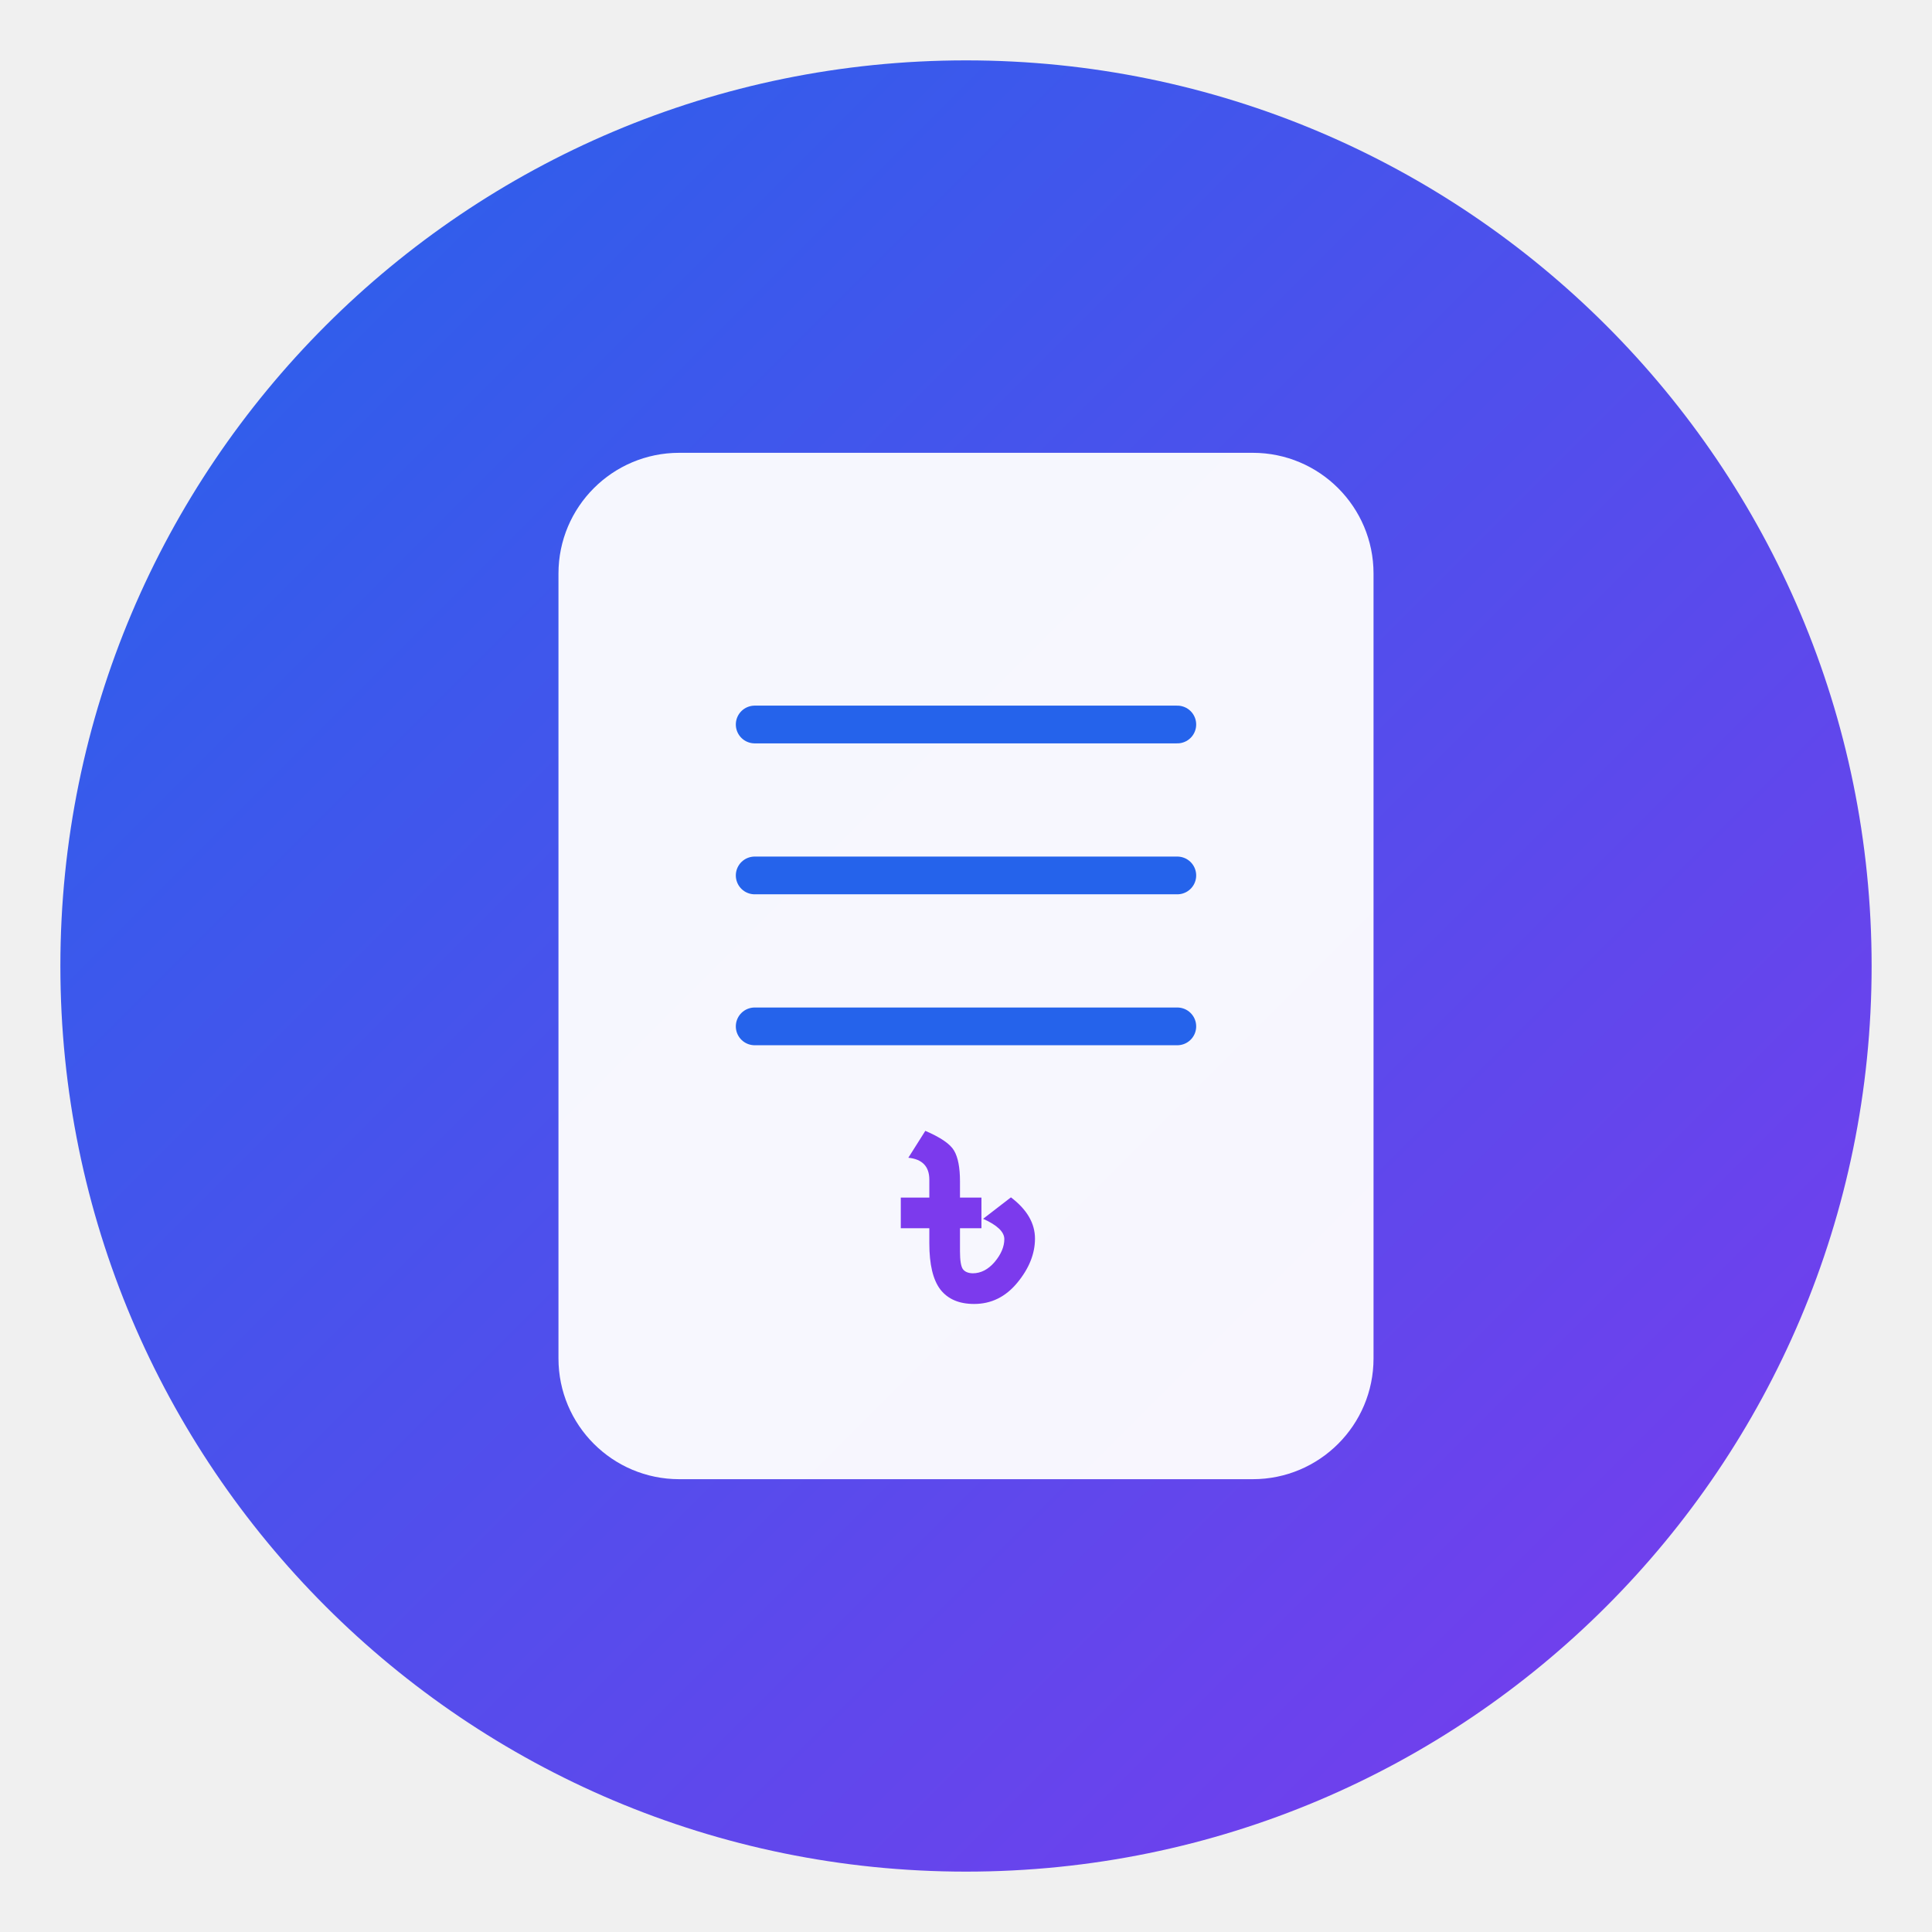
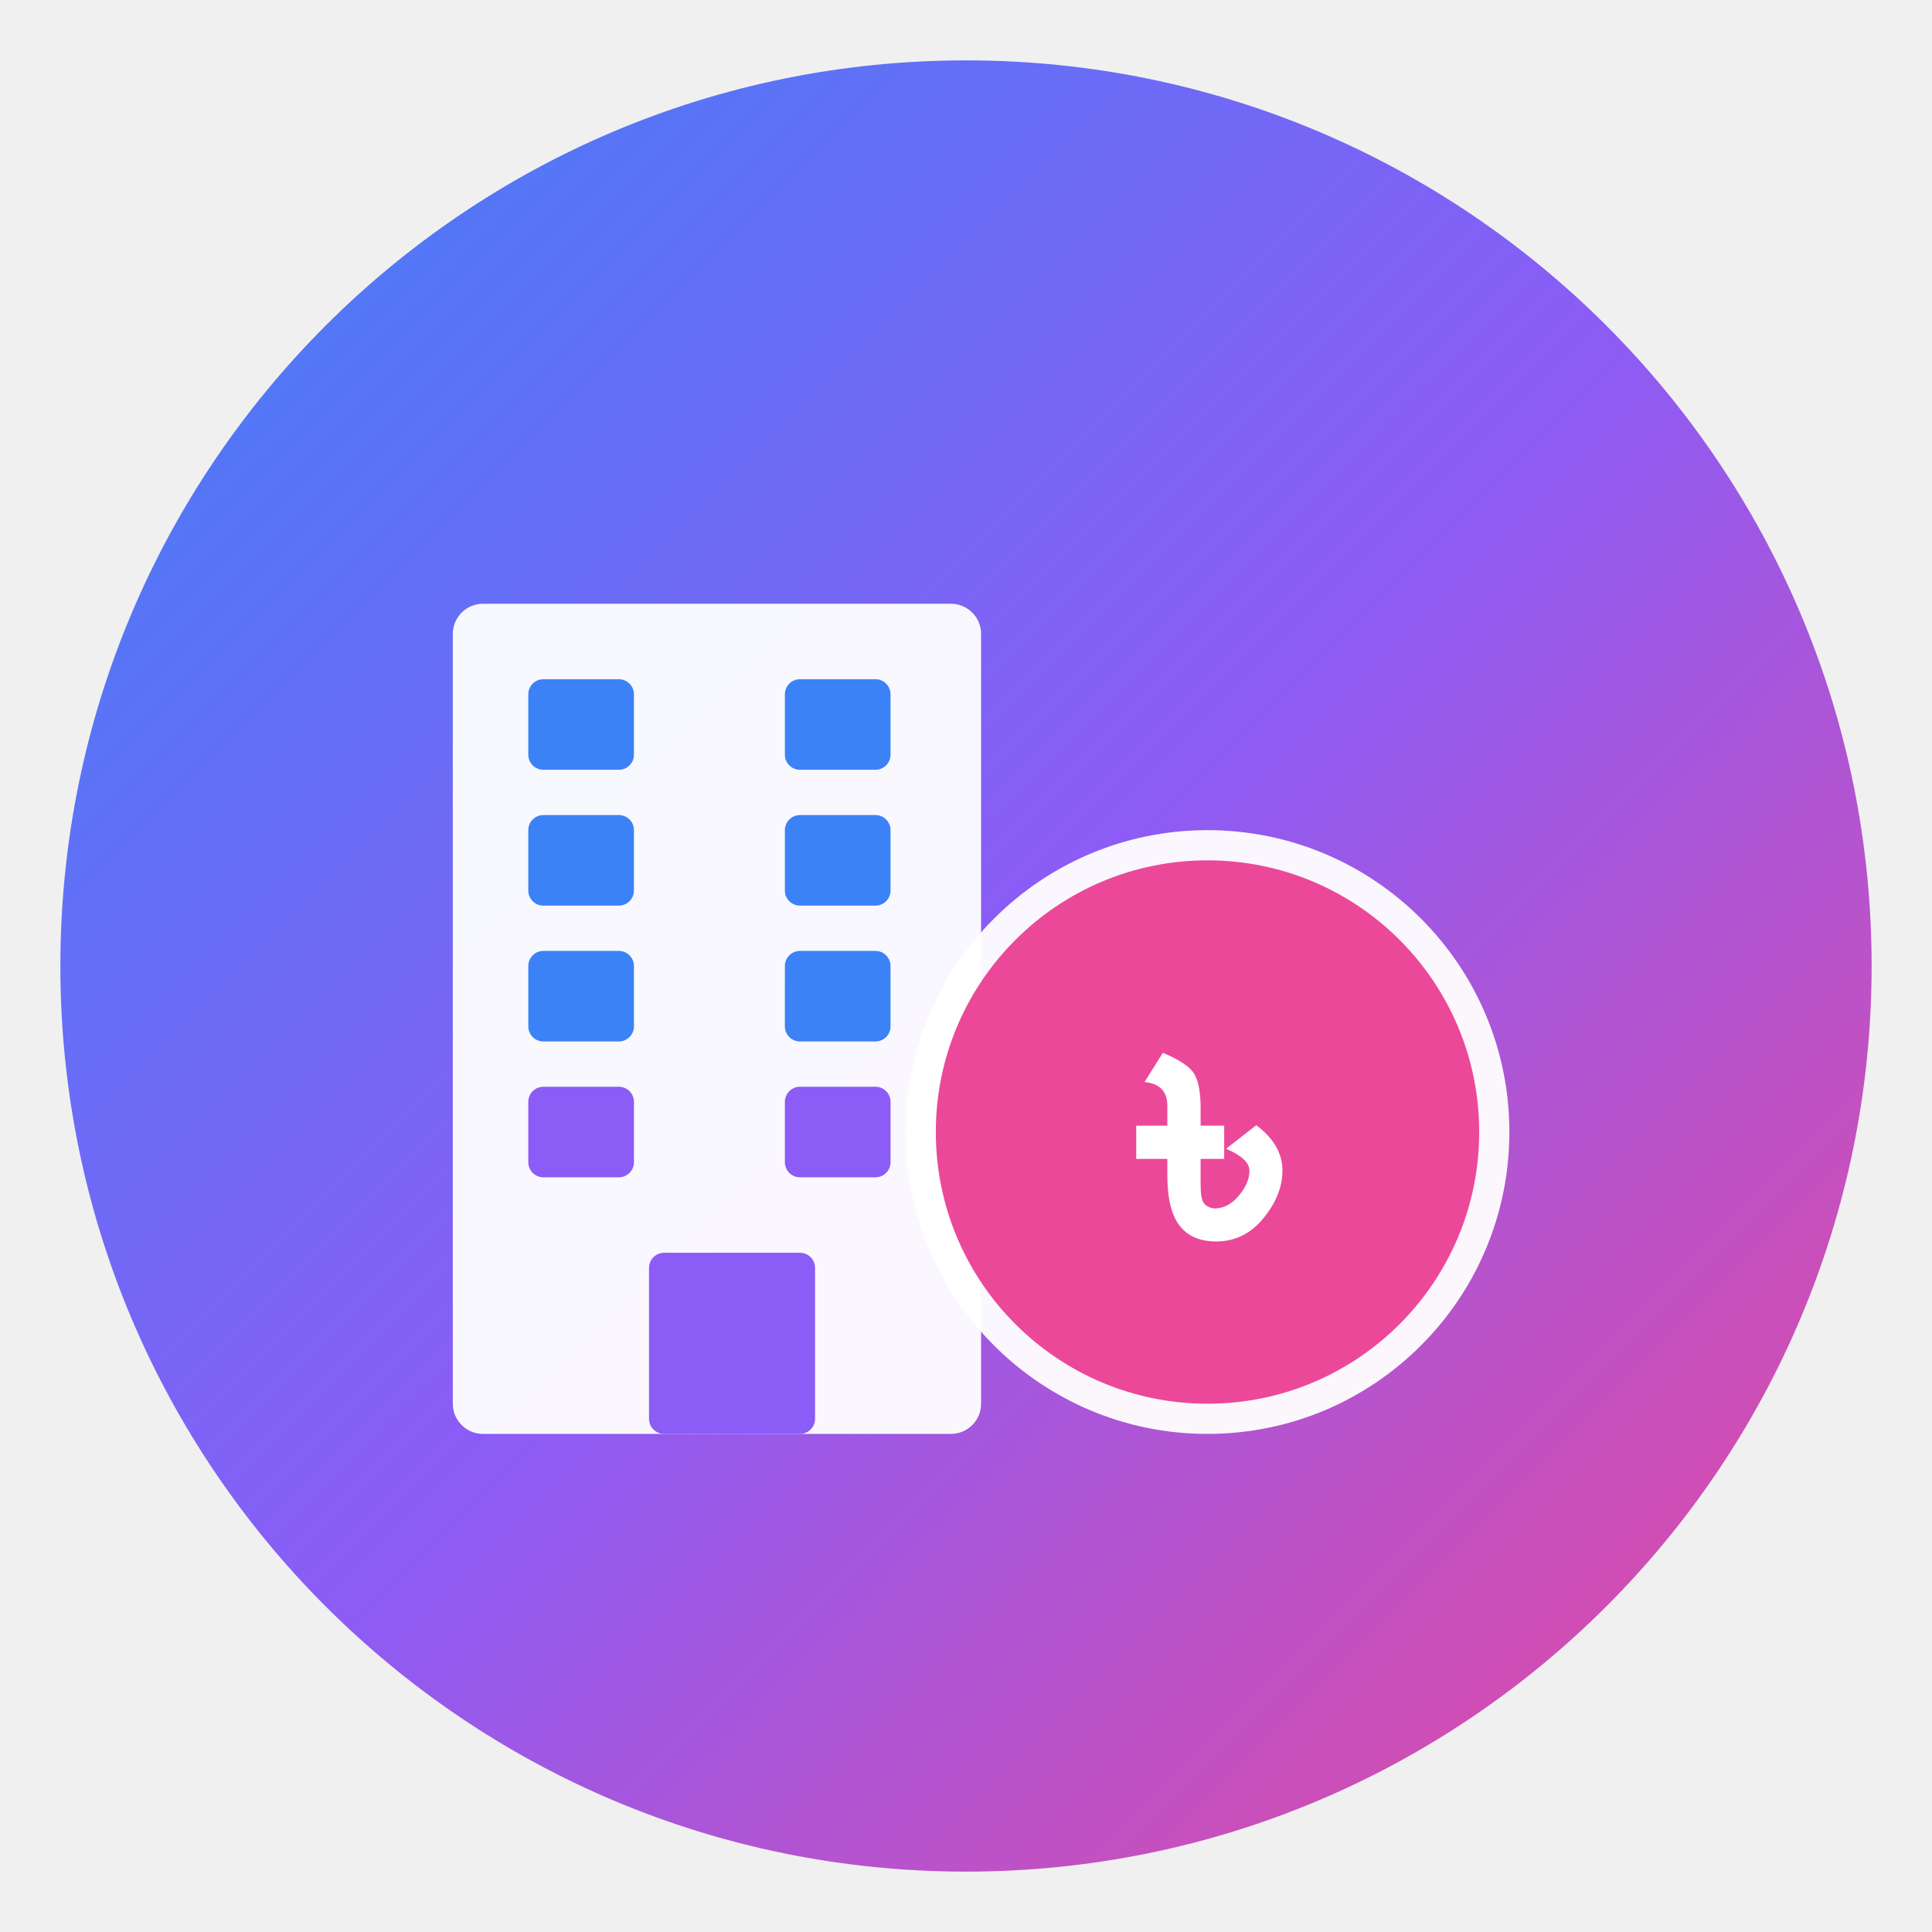
<svg xmlns="http://www.w3.org/2000/svg" viewBox="0 0 128 128">
  <defs>
-     <linearGradient id="bgGradient" x1="0%" y1="0%" x2="100%" y2="100%">
-       <stop offset="0%" style="stop-color:#2563eb;stop-opacity:1" />
-       <stop offset="100%" style="stop-color:#7c3aed;stop-opacity:1" />
+     <linearGradient id="faviconGradient" x1="0%" y1="0%" x2="100%" y2="100%">
+       <stop offset="0%" style="stop-color:#3B82F6;stop-opacity:1" />
+       <stop offset="50%" style="stop-color:#8B5CF6;stop-opacity:1" />
+       <stop offset="100%" style="stop-color:#EC4899;stop-opacity:1" />
    </linearGradient>
  </defs>
-   <circle cx="64" cy="64" r="60" fill="url(#bgGradient)" />
-   <path d="M45 30 h38 a8 8 0 0 1 8 8 v52 a8 8 0 0 1 -8 8 h-38 a8 8 0 0 1 -8 -8 v-52 a8 8 0 0 1 8 -8 z" fill="#ffffff" opacity="0.95" />
-   <line x1="50" y1="48" x2="78" y2="48" stroke="#2563eb" stroke-width="2.5" stroke-linecap="round" />
-   <line x1="50" y1="58" x2="78" y2="58" stroke="#2563eb" stroke-width="2.5" stroke-linecap="round" />
-   <line x1="50" y1="68" x2="78" y2="68" stroke="#2563eb" stroke-width="2.5" stroke-linecap="round" />
-   <text x="64" y="88" font-family="Arial, sans-serif" font-size="22" font-weight="bold" fill="#7c3aed" text-anchor="middle">৳</text>
+   <circle cx="64" cy="64" r="60" fill="url(#faviconGradient)" />
+   <rect x="30" y="40" width="35" height="55" rx="2" fill="#ffffff" opacity="0.95" />
+   <rect x="35" y="45" width="7" height="6" rx="1" fill="#3B82F6" />
+   <rect x="52" y="45" width="7" height="6" rx="1" fill="#3B82F6" />
+   <rect x="35" y="54" width="7" height="6" rx="1" fill="#3B82F6" />
+   <rect x="52" y="54" width="7" height="6" rx="1" fill="#3B82F6" />
+   <rect x="35" y="63" width="7" height="6" rx="1" fill="#3B82F6" />
+   <rect x="52" y="63" width="7" height="6" rx="1" fill="#3B82F6" />
+   <rect x="35" y="72" width="7" height="6" rx="1" fill="#8B5CF6" />
+   <rect x="52" y="72" width="7" height="6" rx="1" fill="#8B5CF6" />
+   <rect x="43" y="83" width="11" height="12" rx="1" fill="#8B5CF6" />
+   <circle cx="80" cy="75" r="20" fill="#ffffff" opacity="0.95" />
+   <circle cx="80" cy="75" r="18" fill="#EC4899" />
+   <text x="80" y="84" font-family="Arial, sans-serif" font-size="24" font-weight="bold" fill="white" text-anchor="middle">৳</text>
  <style>
    @media (prefers-color-scheme: dark) {
-       circle { filter: brightness(1.1); }
+       circle:first-of-type { filter: brightness(1.1); }
    }
  </style>
</svg>
